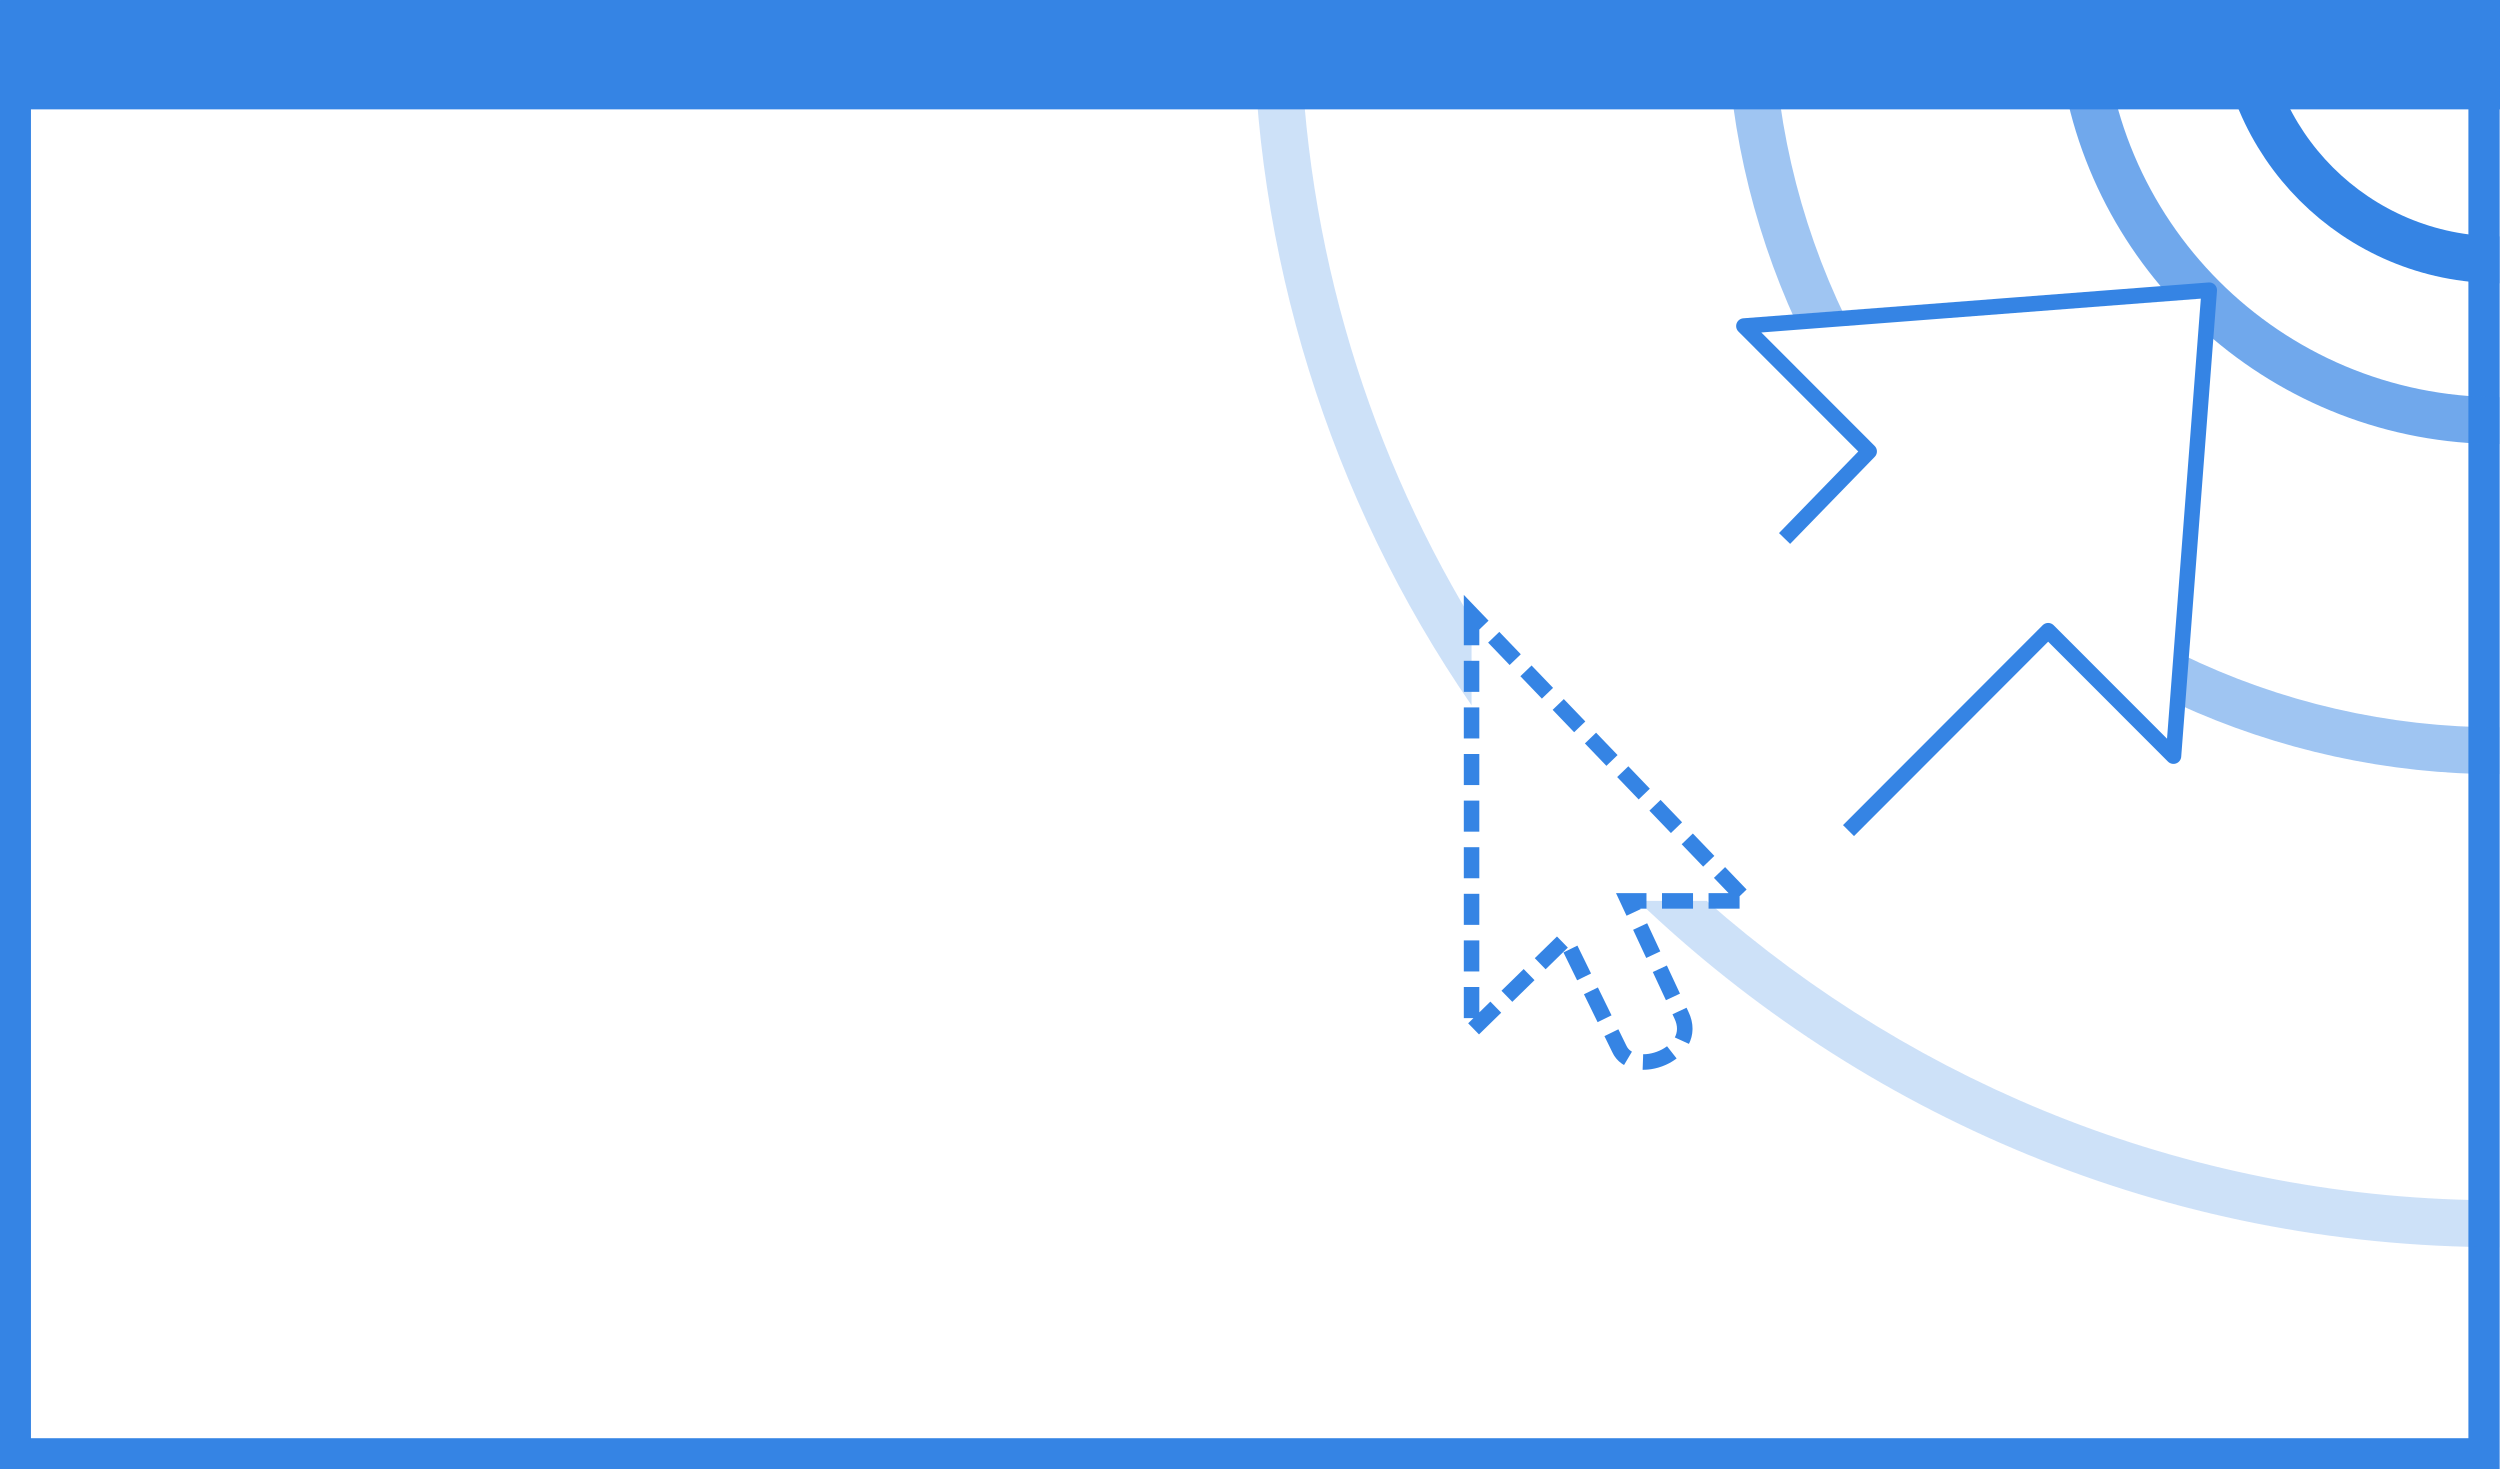
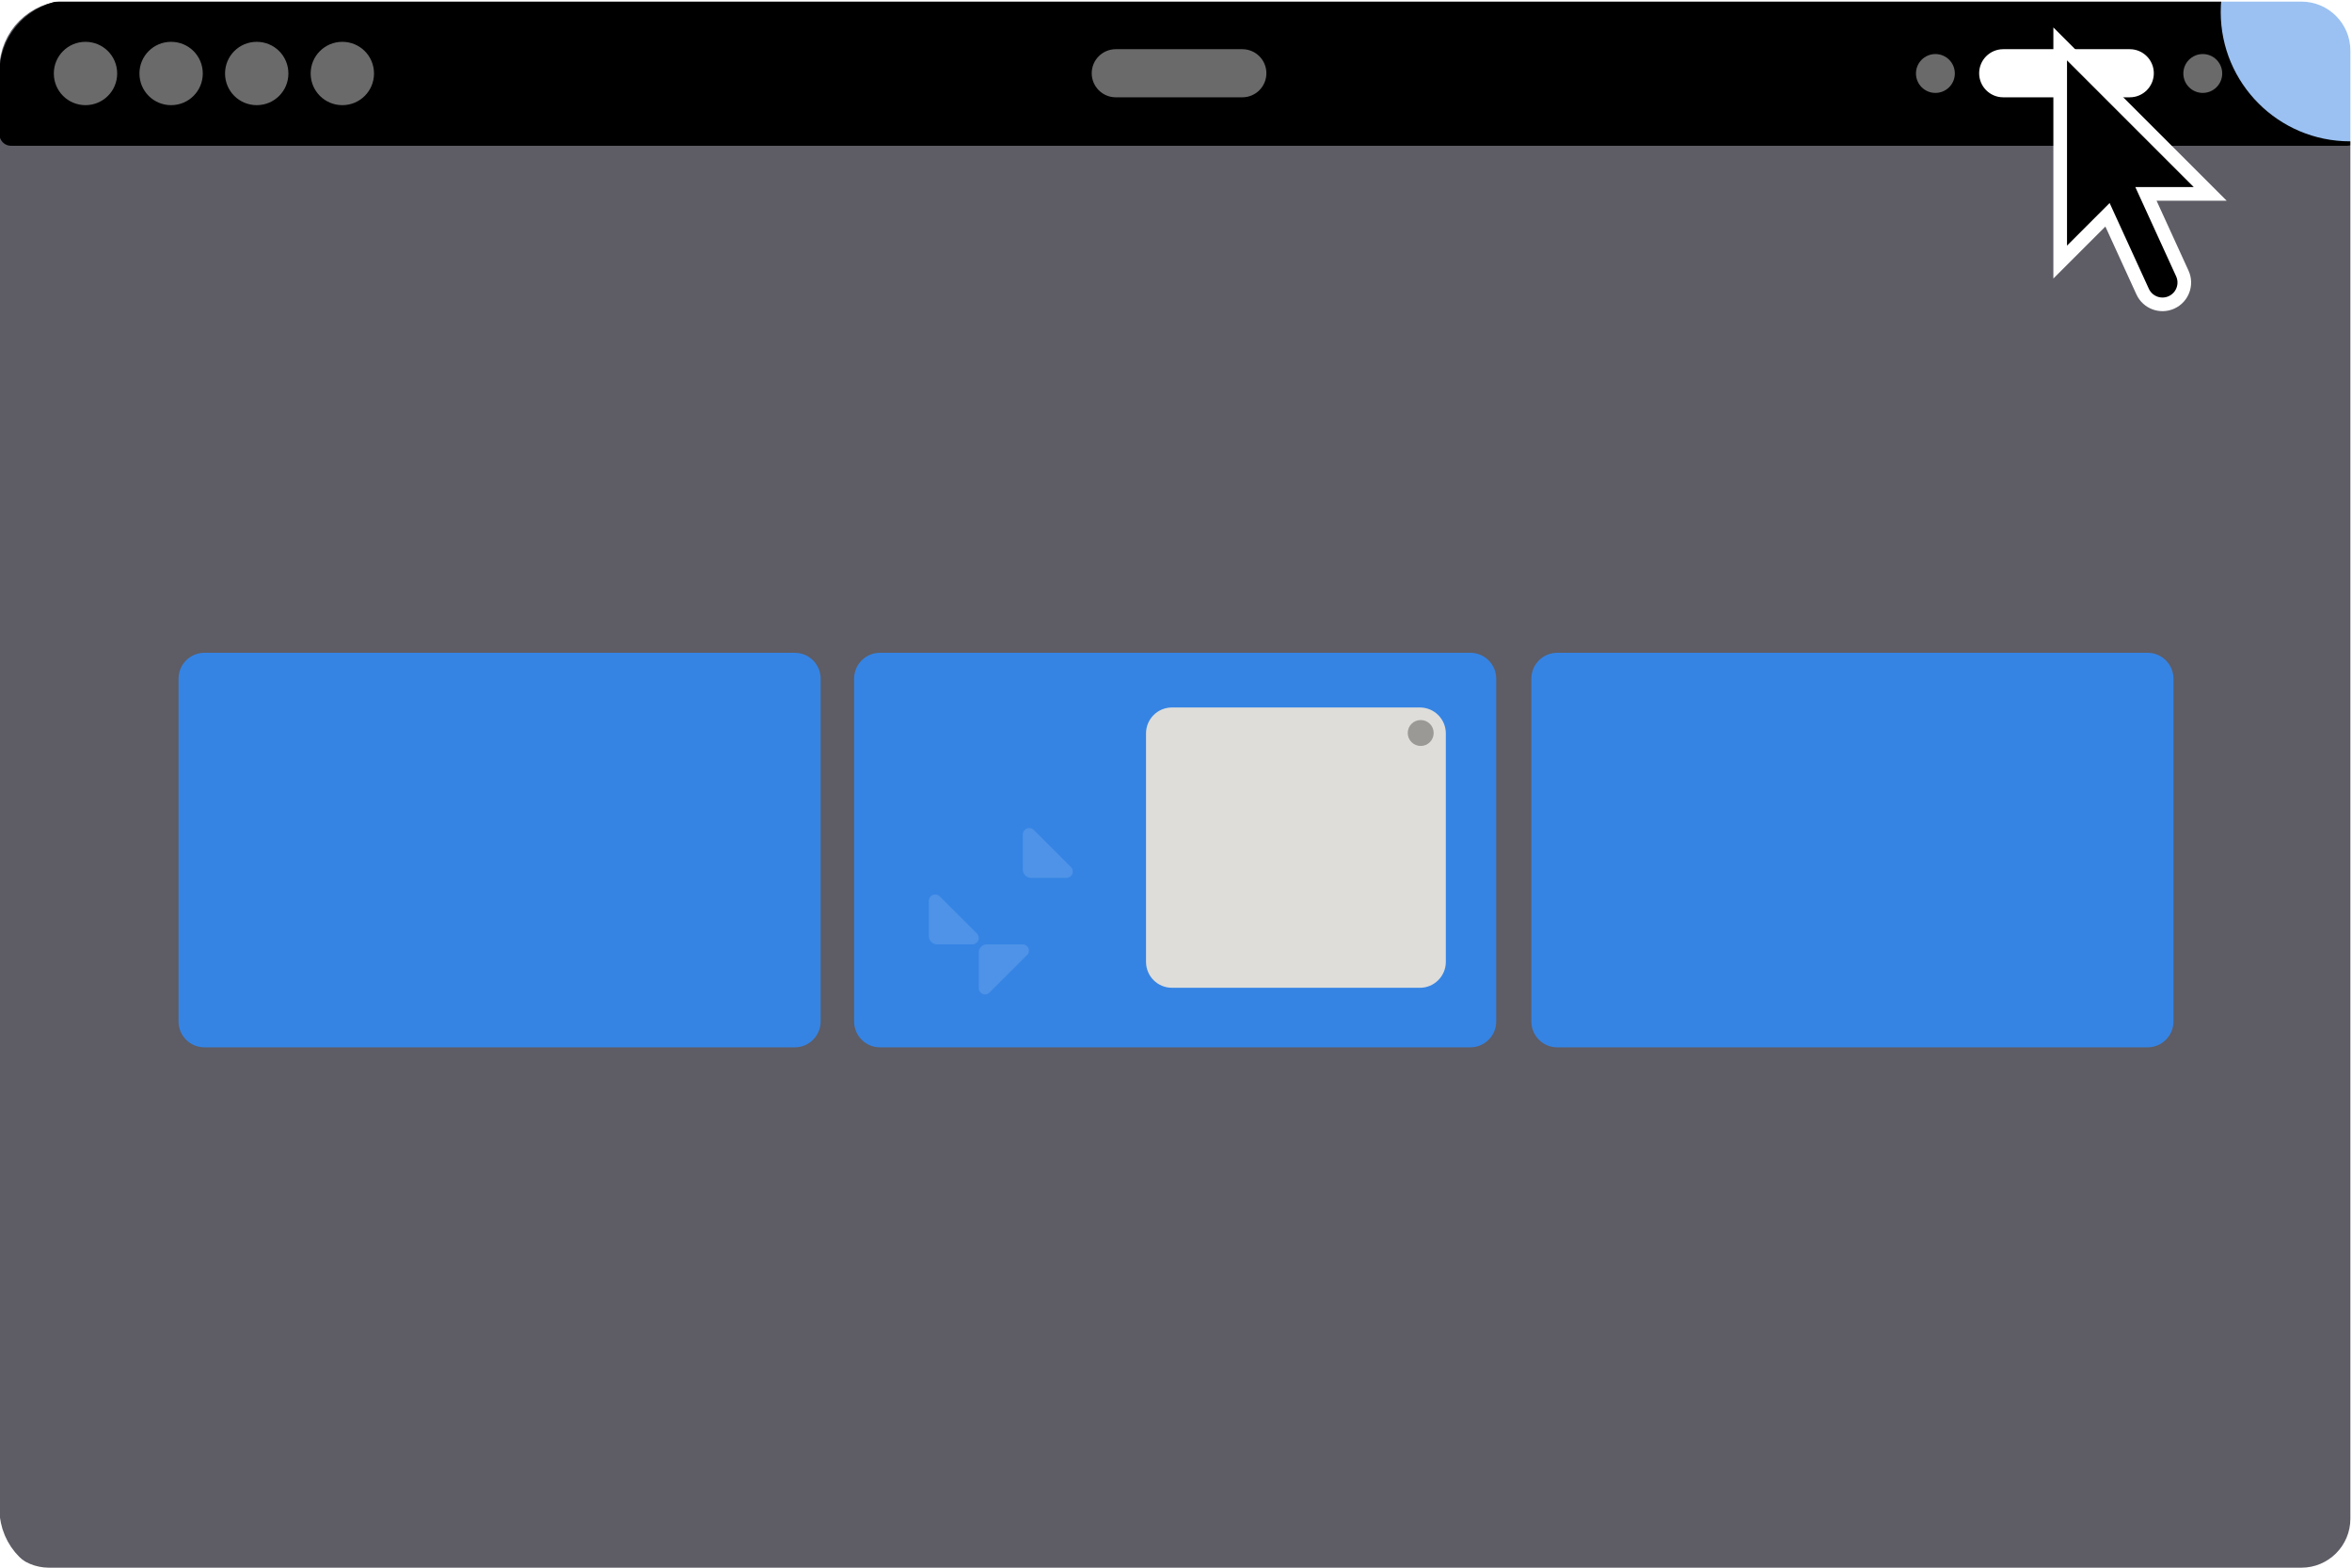
- <svg xmlns="http://www.w3.org/2000/svg" width="160" height="94" viewBox="0 0 42.333 24.871">
-   <defs>
-     <clipPath id="a" clipPathUnits="userSpaceOnUse">
-       <path style="opacity:1;vector-effect:none;fill:#3584e4;fill-opacity:1;stroke:none;stroke-width:1;stroke-linecap:butt;stroke-linejoin:miter;stroke-miterlimit:4;stroke-dasharray:none;stroke-dashoffset:0;stroke-opacity:1;marker:none;marker-start:none;marker-mid:none;marker-end:none;paint-order:normal" d="M316-4731.007h162v95H316z" />
-     </clipPath>
-   </defs>
-   <g style="display:inline">
-     <path style="opacity:1;vector-effect:none;fill:none;fill-opacity:1;stroke:#3584e4;stroke-width:2;stroke-linecap:butt;stroke-linejoin:miter;stroke-miterlimit:4;stroke-dasharray:none;stroke-dashoffset:0;stroke-opacity:1;marker:none" d="M1501.006-3631.007h158v92h-158z" transform="matrix(-.26458 0 0 .26458 439.199 960.969)" />
+ <svg xmlns="http://www.w3.org/2000/svg" viewBox="0 0 384 256">
+   <g transform="translate(384 0) scale(-1 1)">
+     <g transform="translate(192 130.587)">
+       <g transform="translate(0 0)">
+         <g transform="rotate(0)">
+           <g transform="scale(1 1)">
+             <g transform="skewX(0) skewY(0)">
+               <g transform="translate(-192 -130.587)" opacity="1">
+                 <g id="monitor" mask="url(#clipmaskMask)">
+                   <g transform="translate(50.7996 33.8669) translate(140.702 94.9621) rotate(0) scale(3.77359 3.77359) skewX(0) skewY(0) translate(-50.7996 -33.8669)" opacity="1">
+                     <rect width="101.072" stroke-width="1" stroke-linejoin="round" rx="2.459" stroke-linecap="round" x="0.264" ry="2.452" height="67.209" y="0.263" id="systemgreybg" fill="rgba(94, 92, 100, 1)" stroke="rgba(94, 92, 100, 1)" />
+                   </g>
+                   <g transform="translate(192 133.546)">
+                     <g transform="translate(0 0)">
+                       <g transform="rotate(0)">
+                         <g transform="scale(1 1)">
+                           <g transform="skewX(0) skewY(0)">
+                             <g transform="translate(-192 -133.546)" opacity="1">
+                               <g id="activedesktop" mask="url(#clipactiveMask)">
+                                 <g transform="translate(50.9318 36.5127)">
+                                   <g transform="translate(141.068 102.301)">
+                                     <g transform="rotate(0)">
+                                       <g>
+                                         <animateTransform calcMode="spline" keyTimes="0;0;0.43;0.52;0.88;0.98;1" dur="3.333s" repeatCount="indefinite" type="scale" attributeName="transform" keySplines="0 0 1 1;0.116 0.333 0.884 0.667;0.556 0 0.444 1;0.139 0.333 0.861 0.667;0.5 0 0.5 1;0 0 1 1" values="3.774 1;3.774 1;3.774 1;2.792 1;2.792 1;3.774 1;3.774 1" />
+                                         <g>
+                                           <animateTransform calcMode="spline" keyTimes="0;0;0.43;0.52;0.88;0.98;1" dur="3.333s" repeatCount="indefinite" type="scale" attributeName="transform" keySplines="0 0 1 1;0.116 0.333 0.884 0.667;0.556 0 0.444 1;0.139 0.333 0.861 0.667;0.5 0 0.5 1;0 0 1 1" values="1 3.774;1 3.774;1 3.774;1 2.792;1 2.792;1 3.774;1 3.774" />
+                                           <g transform="skewX(0) skewY(0)">
+                                             <g transform="translate(-50.9318 -36.5127)" opacity="1">
+                                               <g id="workspaces">
+                                                 <g transform="translate(101.864 0) scale(-1 1)">
+                                                   <g transform="translate(50.7954 36.5127) translate(0 0) rotate(0) scale(1 1) skewX(0) skewY(0) translate(-50.7954 -36.5127)" opacity="1">
+                                                     <rect width="104.837" stroke-width="0.546" stroke-linejoin="round" rx="4.233" stroke-linecap="round" x="-1.623" ry="4.233" height="64.431" y="4.297" id="rect20" fill="rgba(53, 132, 228, 1)" stroke="none" />
+                                                   </g>
+                                                   <g transform="translate(-59.5018 36.5127) translate(0 0) rotate(0) scale(1 1) skewX(0) skewY(0) translate(59.5018 -36.5127)" opacity="1">
+                                                     <rect width="104.837" stroke-width="0.546" stroke-linejoin="round" rx="4.233" stroke-linecap="round" x="-111.92" ry="4.233" height="64.431" y="4.297" id="rect21" fill="rgba(53, 132, 228, 1)" stroke="none" />
+                                                   </g>
+                                                   <g transform="translate(161.365 36.5127) translate(0 0) rotate(0) scale(1 1) skewX(0) skewY(0) translate(-161.365 -36.5127)" opacity="1">
+                                                     <rect width="104.837" stroke-width="0.546" stroke-linejoin="round" rx="4.233" stroke-linecap="round" x="108.947" ry="4.233" height="64.431" y="4.297" id="rect22" fill="rgba(53, 132, 228, 1)" stroke="none" />
+                                                   </g>
+                                                   <g transform="translate(22.3399 46.5026) translate(0 0) rotate(0) scale(1 1) skewX(0) skewY(0) translate(-22.3399 -46.5026)" opacity="1">
+                                                     <path fill-rule="evenodd" d="M10.583 44.813C10.583 44.813 10.583 50.558 10.583 50.558C10.583 51.305 11.188 51.91 11.935 51.91C11.935 51.91 17.689 51.91 17.689 51.91C18.111 51.911 18.492 51.656 18.654 51.266C18.816 50.876 18.726 50.426 18.427 50.128C18.427 50.128 12.367 44.074 12.367 44.074C12.068 43.775 11.618 43.686 11.228 43.848C10.837 44.01 10.583 44.391 10.583 44.813C10.583 44.813 10.583 44.813 10.583 44.813ZM25.929 33.959C25.929 33.959 25.929 39.704 25.929 39.704C25.929 40.451 26.534 41.056 27.281 41.056C27.281 41.056 33.035 41.056 33.035 41.056C33.458 41.056 33.838 40.802 34 40.412C34.161 40.022 34.072 39.572 33.773 39.274C33.773 39.274 27.713 33.22 27.713 33.22C27.414 32.921 26.964 32.832 26.574 32.993C26.183 33.155 25.929 33.536 25.929 33.959C25.929 33.959 25.929 33.959 25.929 33.959ZM18.733 59.074C18.733 59.074 18.733 53.237 18.733 53.237C18.733 52.504 19.327 51.91 20.059 51.91C20.059 51.91 25.906 51.91 25.906 51.91C26.317 51.911 26.688 52.158 26.845 52.538C27.003 52.918 26.915 53.356 26.625 53.646C26.625 53.646 20.471 59.794 20.471 59.794C20.179 60.085 19.742 60.172 19.361 60.014C18.981 59.857 18.733 59.486 18.733 59.074C18.733 59.074 18.733 59.074 18.733 59.074Z" stroke-width="0.536" stroke-linejoin="miter" stroke-linecap="butt" id="triangle" fill="rgba(255, 255, 255, 0.122)" stroke="none" />
+                                                   </g>
+                                                   <g transform="translate(70.5112 36.1159)">
+                                                     <g>
+                                                       <animateTransform calcMode="spline" keyTimes="0;0;0.43;0.52;0.88;0.98;1" dur="3.333s" repeatCount="indefinite" type="translate" attributeName="transform" keySplines="0 0 1 1;0.116 0.333 0.884 0.667;0.556 0 0.444 1;0.139 0.333 0.861 0.667;0.5 0 0.5 1;0 0 1 1" values="0 0;0 0;0 0;-18.924 0;-18.924 0;0 0;0 0" />
+                                                       <g>
+                                                         <animateTransform calcMode="spline" keyTimes="0;0;0.43;0.49;0.92;0.98;1" dur="3.333s" repeatCount="indefinite" type="translate" attributeName="transform" keySplines="0 0 1 1;0.116 0.333 0.884 0.667;0.833 0.333 0.167 0.667;0.116 0.333 0.884 0.667;0.833 0.333 0.167 0.667;0 0 1 1" values="0 0;0 0;0 0;0 0;0 0;0 0;0 0" />
+                                                         <g transform="rotate(0)">
+                                                           <g>
+                                                             <animateTransform calcMode="spline" keyTimes="0;0;0.43;0.52;0.88;0.98;1" dur="3.333s" repeatCount="indefinite" type="scale" attributeName="transform" keySplines="0 0 1 1;0.116 0.333 0.884 0.667;0.556 0 0.444 1;0.139 0.333 0.861 0.667;0.5 0 0.5 1;0 0 1 1" values="1 1;1 1;1 1;1.57 1;1.57 1;1 1;1 1" />
+                                                             <g>
+                                                               <animateTransform calcMode="spline" keyTimes="0;0;0.43;0.52;0.88;0.98;1" dur="3.333s" repeatCount="indefinite" type="scale" attributeName="transform" keySplines="0 0 1 1;0.116 0.333 0.884 0.667;0.556 0 0.444 1;0.139 0.333 0.861 0.667;0.5 0 0.5 1;0 0 1 1" values="1 1;1 1;1 1;1 1.57;1 1.57;1 1;1 1" />
+                                                               <g id="appwindow" transform="skewX(0) skewY(0) translate(-70.5112 -36.1159)" opacity="1">
+                                                                 <g transform="translate(70.5112 36.1159) translate(0 0) rotate(0) scale(1 1) skewX(0) skewY(0) translate(-70.5112 -36.1159)" opacity="1">
+                                                                   <rect width="48.948" stroke-width="0.529" stroke-linejoin="round" rx="4.233" stroke-linecap="round" x="46.037" ry="4.233" height="45.773" y="13.229" id="window" fill="rgba(222, 221, 218, 1)" stroke="none" />
+                                                                 </g>
+                                                                 <g transform="translate(90.8842 17.3965) translate(0 0) rotate(0) scale(1 1) skewX(0) skewY(0) translate(-90.8842 -17.3965)" opacity="1">
+                                                                   <ellipse cy="17.396" stroke-width="0.446" stroke-linejoin="round" rx="2.117" stroke-linecap="round" cx="90.884" ry="2.117" id="closebutton" fill="rgba(154, 153, 150, 1)" stroke="none" />
+                                                                 </g>
+                                                               </g>
+                                                             </g>
+                                                           </g>
+                                                         </g>
+                                                       </g>
+                                                     </g>
+                                                   </g>
+                                                 </g>
+                                               </g>
+                                             </g>
+                                           </g>
+                                         </g>
+                                       </g>
+                                     </g>
+                                   </g>
+                                 </g>
+                               </g>
+                             </g>
+                           </g>
+                         </g>
+                       </g>
+                     </g>
+                   </g>
+                   <g transform="translate(50.7996 2.87562) translate(140.702 9.00498) rotate(0) scale(3.77359 3.77359) skewX(0) skewY(0) translate(-50.7996 -2.87562)">
+                     <path fill-rule="evenodd" d="M2.924 0.216C2.924 0.216 98.676 0.216 98.676 0.216C100.149 0.216 101.335 1.402 101.335 2.876C101.335 4.349 101.335 5.535 101.335 5.535C101.335 5.535 0.264 5.535 0.264 5.535C0.264 5.535 0.264 4.349 0.264 2.876C0.264 1.402 1.45 0.216 2.924 0.216C2.924 0.216 2.924 0.216 2.924 0.216Z" stroke-width="1" stroke-linejoin="round" stroke-linecap="round" id="topbar" fill="rgba(0, 0, 0, 1)" stroke="rgba(0, 0, 0, 1)" />
+                     <animate calcMode="spline" keyTimes="0;0;0.43;0.49;0.88;0.94;1" dur="3.333s" repeatCount="indefinite" attributeName="opacity" keySplines="0 0 1 1;0.116 0.333 0.884 0.667;0.833 0 0.167 1;0.128 0.333 0.872 0.667;0.833 0 0.167 1;0 0 1 1" values="1;1;1;0;0;1;1" />
+                   </g>
+                   <g id="activities" transform="translate(40.2381 11.9611) translate(0 0) rotate(0) scale(1 1) skewX(0) skewY(0) translate(-40.2381 -11.9611)" opacity="1">
+                     <g transform="translate(3.35406 2.90767) translate(9.10701 9.09388) rotate(0) scale(3.77359 3.77359) skewX(0) skewY(0) translate(-3.35406 -2.90767)" opacity="1">
+                       <rect width="1.682" stroke-width="0.374" stroke-linejoin="round" rx="0.952" stroke-linecap="round" x="2.513" ry="0.952" height="1.682" y="2.066" id="rect10" fill="rgba(106, 106, 106, 1)" stroke="none" />
+                     </g>
+                     <g transform="translate(6.50873 2.90767) translate(17.8568 9.09388) rotate(0) scale(3.77359 3.77359) skewX(0) skewY(0) translate(-6.50873 -2.90767)" opacity="1">
+                       <rect width="1.682" stroke-width="0.374" stroke-linejoin="round" rx="0.952" stroke-linecap="round" x="5.667" ry="0.952" height="1.682" y="2.066" id="rect11" fill="rgba(106, 106, 106, 1)" stroke="none" />
+                     </g>
+                     <g transform="translate(18.0758 2.90767) translate(49.9392 9.09388) rotate(0) scale(3.77359 3.77359) skewX(0) skewY(0) translate(-18.0758 -2.90767)" opacity="1">
+                       <rect width="1.682" stroke-width="0.374" stroke-linejoin="round" rx="0.952" stroke-linecap="round" x="17.235" ry="0.952" height="1.682" y="2.066" id="rect12" fill="rgba(106, 106, 106, 1)" stroke="none" />
+                     </g>
+                     <g transform="translate(12.4045 2.89696) translate(34.2091 9.06417) rotate(0) scale(3.77359 3.77359) skewX(0) skewY(0) translate(-12.4045 -2.89696)" opacity="1">
+                       <rect width="7.557" stroke-width="0.278" stroke-linejoin="round" rx="1.041" stroke-linecap="round" x="8.626" ry="1.041" height="2.082" y="1.856" id="rect13" fill="rgba(255, 255, 255, 1)" stroke="none" />
+                     </g>
+                   </g>
+                   <g transform="translate(92.5565 2.90767) translate(256.518 9.09388) rotate(0) scale(3.77359 3.77359) skewX(0) skewY(0) translate(-92.5565 -2.90767)" opacity="1">
+                     <path fill-rule="evenodd" d="M87 1.537C87.759 1.537 88.371 2.148 88.371 2.908C88.371 3.667 87.759 4.278 87 4.278C86.241 4.278 85.63 3.667 85.63 2.908C85.63 2.148 86.241 1.537 87 1.537C87 1.537 87 1.537 87 1.537ZM90.704 1.537C91.464 1.537 92.075 2.148 92.075 2.908C92.075 3.667 91.464 4.278 90.704 4.278C89.945 4.278 89.334 3.667 89.334 2.908C89.334 2.148 89.945 1.537 90.704 1.537C90.704 1.537 90.704 1.537 90.704 1.537ZM94.409 1.537C95.168 1.537 95.779 2.148 95.779 2.908C95.779 3.667 95.168 4.278 94.409 4.278C93.649 4.278 93.038 3.667 93.038 2.908C93.038 2.148 93.649 1.537 94.409 1.537C94.409 1.537 94.409 1.537 94.409 1.537ZM98.113 1.537C98.872 1.537 99.483 2.148 99.483 2.908C99.483 3.667 98.872 4.278 98.113 4.278C97.354 4.278 96.742 3.667 96.742 2.908C96.742 2.148 97.354 1.537 98.113 1.537C98.113 1.537 98.113 1.537 98.113 1.537Z" stroke-width="0.609" stroke-linejoin="round" stroke-linecap="round" id="systemicons" fill="rgba(106, 106, 106, 1)" stroke="none" />
+                   </g>
+                   <g transform="translate(50.7996 2.89696) translate(140.702 9.06417) rotate(0) scale(3.77359 3.77359) skewX(0) skewY(0) translate(-50.7996 -2.89696)" opacity="1">
+                     <rect width="7.557" stroke-width="0.278" stroke-linejoin="round" rx="1.041" stroke-linecap="round" x="47.021" ry="1.041" height="2.082" y="1.856" id="date" fill="rgba(106, 106, 106, 1)" stroke="none" />
+                   </g>
+                   <g transform="translate(0.139076 0.25041)">
+                     <g transform="translate(0.189943 1.72371)">
+                       <g transform="rotate(0)">
+                         <g>
+                           <animateTransform calcMode="spline" keyTimes="0;0;0.43;0.53;0.88;0.98;1" dur="3.333s" repeatCount="indefinite" type="scale" attributeName="transform" keySplines="0 0 1 1;0 0 1 1;0 0 1 1;0 0 1 1;0 0 1 1;0 0.333 1 0.667" values="3.688 1;3.688 1;0 1;3.774 1;0 1;3.774 1;3.774 1" />
+                           <g>
+                             <animateTransform calcMode="spline" keyTimes="0;0;0.43;0.53;0.88;0.98;1" dur="3.333s" repeatCount="indefinite" type="scale" attributeName="transform" keySplines="0 0 1 1;0 0 1 1;0 0 1 1;0 0 1 1;0 0 1 1;0 0.333 1 0.667" values="1 3.688;1 3.688;1 0;1 3.774;1 0;1 3.774;1 3.774" />
+                             <g transform="skewX(0) skewY(0) translate(-0.139076 -0.25041)">
+                               <ellipse cy="0.25" stroke-width="1.096" stroke-linejoin="round" rx="21.104" stroke-linecap="round" cx="0.139" ry="21.104" id="ring3" fill="url(#gpa:accent) rgba(154, 193, 241, 1)" stroke="none" />
+                               <animate calcMode="spline" keyTimes="0;0;0.1;0.42;0.48;0.63;0.87;0.93;1" dur="3.333s" repeatCount="indefinite" attributeName="opacity" keySplines="0 0 1 1;0 0 1 1;0 0.333 1 0.667;0 0 1 1;0 0 1 1;0 0.333 1 0.667;0 0 1 1;0 0 1 1" values="0.485;0.485;0;0;1;0;0;1;0.533" />
+                             </g>
+                           </g>
+                         </g>
+                       </g>
+                     </g>
+                   </g>
+                   <g transform="translate(0.139073 0.250411)">
+                     <g transform="translate(0.189935 1.72371)">
+                       <g transform="rotate(0)">
+                         <g>
+                           <animateTransform calcMode="spline" keyTimes="0;0;0.04;0.46;0.57;0.91;1" dur="3.333s" repeatCount="indefinite" type="scale" attributeName="transform" keySplines="0 0 1 1;0 0 1 1;0 0 1 1;0 0 1 1;0 0 1 1;0 0 1 1" values="3.225 1;3.225 1;3.774 1;0 1;3.774 1;0 1;3.087 1" />
+                           <g>
+                             <animateTransform calcMode="spline" keyTimes="0;0;0.04;0.46;0.57;0.91;1" dur="3.333s" repeatCount="indefinite" type="scale" attributeName="transform" keySplines="0 0 1 1;0 0 1 1;0 0 1 1;0 0 1 1;0 0 1 1;0 0 1 1" values="1 3.225;1 3.225;1 3.774;1 0;1 3.774;1 0;1 3.087" />
+                             <g transform="skewX(0) skewY(0) translate(-0.139073 -0.250411)">
+                               <ellipse cy="0.25" stroke-width="0.81" stroke-linejoin="round" rx="15.585" stroke-linecap="round" cx="0.139" ry="15.585" id="ring2" fill="url(#gpa:accent) rgba(154, 193, 241, 1)" stroke="none" />
+                               <animate calcMode="spline" keyTimes="0;0;0.13;0.45;0.52;0.66;0.9;0.97;1" dur="3.333s" repeatCount="indefinite" attributeName="opacity" keySplines="0 0 1 1;0 0 1 1;0 0.333 1 0.667;0 0 1 1;0 0 1 1;0 0.333 1 0.667;0 0 1 1;0 0 1 1" values="0.73;0.73;0;0;1;0;0;1;0.786" />
+                             </g>
+                           </g>
+                         </g>
+                       </g>
+                     </g>
+                   </g>
+                   <g transform="translate(0.139074 0.250411)">
+                     <g transform="translate(0.189938 1.72371)">
+                       <g transform="rotate(0)">
+                         <g>
+                           <animateTransform calcMode="spline" keyTimes="0;0;0.16;0.48;0.49;0.69;0.93;0.94;1" dur="3.333s" repeatCount="indefinite" type="scale" attributeName="transform" keySplines="0 0 1 1;0 0 1 1;0 0.333 1 0.667;0 0 1 1;0 0 1 1;0 0.333 1 0.667;0 0 1 1;0 0 1 1" values="1.287 1;1.287 1;3.774 1;3.774 1;0 1;3.774 1;3.774 1;0 1;1.132 1" />
+                           <g>
+                             <animateTransform calcMode="spline" keyTimes="0;0;0.16;0.48;0.49;0.69;0.93;0.94;1" dur="3.333s" repeatCount="indefinite" type="scale" attributeName="transform" keySplines="0 0 1 1;0 0 1 1;0 0.333 1 0.667;0 0 1 1;0 0 1 1;0 0.333 1 0.667;0 0 1 1;0 0 1 1" values="1 1.287;1 1.287;1 3.774;1 3.774;1 0;1 3.774;1 3.774;1 0;1 1.132" />
+                             <g transform="skewX(0) skewY(0) translate(-0.139074 -0.250411)">
+                               <ellipse cy="0.25" stroke-width="0.529" stroke-linejoin="round" rx="10.187" stroke-linecap="round" cx="0.139" ry="10.187" id="ring1" fill="url(#gpa:accent) rgba(154, 193, 241, 1)" stroke="none" />
+                               <animate calcMode="spline" keyTimes="0;0;0.06;0.16;0.48;0.59;0.69;0.93;1" dur="3.333s" repeatCount="indefinite" attributeName="opacity" keySplines="0 0 1 1;0 0 1 1;0 0 1 1;0 0.333 1 0.667;0 0 1 1;0 0 1 1;0 0.333 1 0.667;0 0 1 1" values="0.688;0.688;1;0;0;1;0;0;0.636" />
+                             </g>
+                           </g>
+                         </g>
+                       </g>
+                     </g>
+                   </g>
+                 </g>
+               </g>
+             </g>
+           </g>
+         </g>
+       </g>
+     </g>
+     <g transform="translate(36.1822 27.7408)">
+       <g>
+         <animateTransform calcMode="spline" keyTimes="0;0;0.032;0.048;0.08;0.189;0.33;0.43;0.58;0.78;0.88;0.999;1" dur="3.333s" repeatCount="indefinite" type="translate" attributeName="transform" keySplines="0 0 1 1;0.523 0.732 0.826 1;1 0 0 1;0.174 3.01548e-12 0.477 0.268;0.381 0.75 0.712 1;0.447 0 0.763 1;1 0 0.909 0.801;0.066 0.135 0.297 1;0.527 0.333 0.635 0.667;0.729 0 0.892 0.799;0.042 0.309 0 1;0.333 0 0.666 0.333" values="114.906 0;114.906 0;114.841 0;114.906 0;114.906 0;114.748 0;114.906 0;-21.369 0;129.278 0;129.278 0;-21.369 0;114.706 0;114.906 0" />
+         <g>
+           <animateTransform calcMode="spline" keyTimes="0;0;0.032;0.048;0.08;0.207;0.33;0.33;0.43;0.58;0.715;0.78;0.78;0.88;1" dur="3.333s" repeatCount="indefinite" type="translate" attributeName="transform" keySplines="0 0 1 1;0.523 0.732 0.826 1;1 0 9.80711e-14 1;0.174 1.76215e-12 0.477 0.268;0.392 0.741 0.721 1;0.437 0 0.755 0.592;0.334 0.667 0.667 1;1 1.11022e-16 0.909 0.738;0.356 0.674 0.581 1;0.31 0 0.664 1;0.349 2.42981e-13 0.687 0.25;0.334 0.667 0.667 1;0.609 2.22045e-16 0.861 0.631;0.053 0.404 0 1" values="0 106.804;0 106.804;0 106.757;0 106.804;0 106.804;0 106.664;0 106.804;0 106.804;0 -4.829;0 118.745;0 118.629;0 118.745;0 118.745;0 -4.829;0 106.804" />
+           <g id="cursor" transform="rotate(0) scale(8.41577 8.41577) skewX(0) skewY(0) translate(-36.1822 -27.7408)" opacity="1">
+             <g transform="translate(72.17741 0) scale(-1 1)">
+               <g id="g17" transform="translate(6.35355 10.7383) translate(29.8287 17.0025) rotate(0) scale(0.264585 0.264585) skewX(0) skewY(0) translate(-6.35355 -10.7383)" opacity="1">
+                 <g transform="translate(6.35355 10.7383) translate(0 0) rotate(0) scale(1 1) skewX(0) skewY(0) translate(-6.35355 -10.7383)" opacity="1">
+                   <path d="M0.5 17.5C0.5 17.5 0.5 1.5 0.5 1.5C0.5 1.5 11.5 12.5 11.5 12.5C11.5 12.5 6.788 12.5 6.788 12.5C6.788 12.5 9.455 18.335 9.455 18.335C9.823 19.138 9.469 20.088 8.665 20.455C7.862 20.823 6.912 20.469 6.545 19.665C6.545 19.665 3.969 14.031 3.969 14.031C3.969 14.031 0.5 17.5 0.5 17.5Z" stroke-width="1" stroke-linejoin="miter" stroke-linecap="butt" id="path16" fill="rgba(0, 0, 0, 1)" stroke="rgba(255, 255, 255, 1)" />
+                 </g>
+               </g>
+             </g>
+           </g>
+         </g>
+       </g>
+     </g>
+     <defs>
+       <mask id="clipactiveMask">
+         <g transform="translate(0 0) translate(0 24) rotate(0) scale(1 1) skewX(0) skewY(0) translate(0 0)" opacity="1">
+           <rect width="384" stroke-width="10" stroke-linejoin="round" rx="0" stroke-linecap="round" x="0" ry="0" height="232" y="0" id="clipactive" fill="rgba(255, 255, 255, 1)" stroke="none" />
+         </g>
+       </mask>
+       <mask id="clipmaskMask">
+         <g transform="translate(129.9 33.8669) translate(0 0) rotate(0) scale(1 1) skewX(0) skewY(0) translate(-129.9 -33.8669)" opacity="1">
+           <rect width="383.736" stroke-width="1" stroke-linejoin="round" rx="8" stroke-linecap="round" x="0.264" ry="8" height="255.737" y="0.263" id="clipmask" fill="rgba(255, 255, 255, 1)" stroke="none" />
+         </g>
+       </mask>
+     </defs>
  </g>
-   <g clip-path="url(#a)" transform="matrix(-.26458 0 0 .26458 125.93 1251.746)" style="display:inline">
-     <path style="color:#000;opacity:.249;fill:#3584e4;stroke-width:1;-inkscape-stroke:none" d="M159.96-79.697C115.93-79.697 80.2-43.972 80.2.06a79.352 79.352 0 0 0 13.98 45.082v-5.497C87.212 28.09 83.2 14.546 83.2.061c0-42.411 34.35-76.758 76.76-76.758 42.412 0 76.76 34.347 76.76 76.758 0 42.41-34.348 76.76-76.76 76.76-19.455 0-37.203-7.245-50.728-19.165h-4.402c14.327 13.718 33.742 22.164 55.13 22.164 44.033 0 79.76-35.727 79.76-79.76 0-44.032-35.727-79.757-79.76-79.757z" transform="matrix(-1.00002 0 0 1.00002 475.963 -4731.068)" />
-     <path style="color:#000;opacity:.474;fill:#3584e4;stroke-width:1;-inkscape-stroke:none" d="M159.96-49.43c-27.314 0-49.491 22.175-49.491 49.49 0 7.333 1.61 14.287 4.476 20.55l3.178-.245A46.34 46.34 0 0 1 113.47.061c0-25.695 20.798-46.49 46.492-46.49S206.45-25.635 206.45.06c0 25.694-20.796 46.49-46.49 46.49a46.337 46.337 0 0 1-20.357-4.68l-.247 3.18a49.246 49.246 0 0 0 20.604 4.5c27.315 0 49.49-22.175 49.49-49.49 0-27.316-22.175-49.49-49.49-49.49z" transform="matrix(-1.00002 0 0 1.00002 475.963 -4731.068)" />
-     <path style="color:#000;opacity:.705;fill:#3584e4;stroke-width:1;-inkscape-stroke:none" d="M159.96-28.297c-15.643 0-28.358 12.713-28.358 28.358 0 7.171 2.676 13.723 7.078 18.72l2.713-.209-.21 2.721c5.005 4.43 11.58 7.127 18.778 7.127 15.644 0 28.357-12.715 28.357-28.36 0-15.644-12.713-28.357-28.357-28.357zm0 3c14.024 0 25.358 11.335 25.358 25.358 0 14.022-11.334 25.359-25.357 25.359S134.6 14.083 134.6.06c0-14.022 11.337-25.357 25.36-25.357z" transform="matrix(-1.00002 0 0 1.00002 475.963 -4731.068)" />
-     <circle r="16.568" cy="-4731.007" cx="316" style="opacity:1;vector-effect:none;fill:none;fill-opacity:1;stroke:#3584e4;stroke-width:3;stroke-linecap:butt;stroke-linejoin:miter;stroke-miterlimit:4;stroke-dasharray:none;stroke-dashoffset:0;stroke-opacity:1;marker:none;marker-start:none;marker-mid:none;marker-end:none;paint-order:normal" />
-   </g>
-   <path style="color:#000;display:inline;overflow:visible;visibility:visible;fill:none;fill-opacity:1;stroke:#3584e4;stroke-width:.263;stroke-linecap:square;stroke-linejoin:round;stroke-miterlimit:4;stroke-dashoffset:.95;stroke-opacity:1;marker:none;enable-background:accumulate" d="m30.31 9.024 1.341-1.38-2.121-2.123 7.88-.607-.606 7.89-2.122-2.124-3.288 3.292" />
-   <g style="display:inline">
-     <path style="color:#000;display:block;overflow:visible;visibility:visible;fill:none;fill-opacity:1;fill-rule:nonzero;stroke:#3584e4;stroke-width:.613;stroke-linecap:butt;stroke-linejoin:miter;stroke-miterlimit:10;stroke-dasharray:1.226,.613;stroke-dashoffset:0;stroke-opacity:1;marker:none;enable-background:accumulate" d="M29.691 6.634v16.44l3.712-3.624 2.122 4.331c.52 1.171 3.22.23 2.452-1.337l-2.099-4.497h4.685z" transform="matrix(.42866 0 0 .42916 12.191 7.553)" />
-   </g>
-   <path style="fill:#3584e4;fill-opacity:1;stroke-width:.529;stroke-linejoin:round;stop-color:#000" d="M0 0h42.334v1.852H0z" />
</svg>
